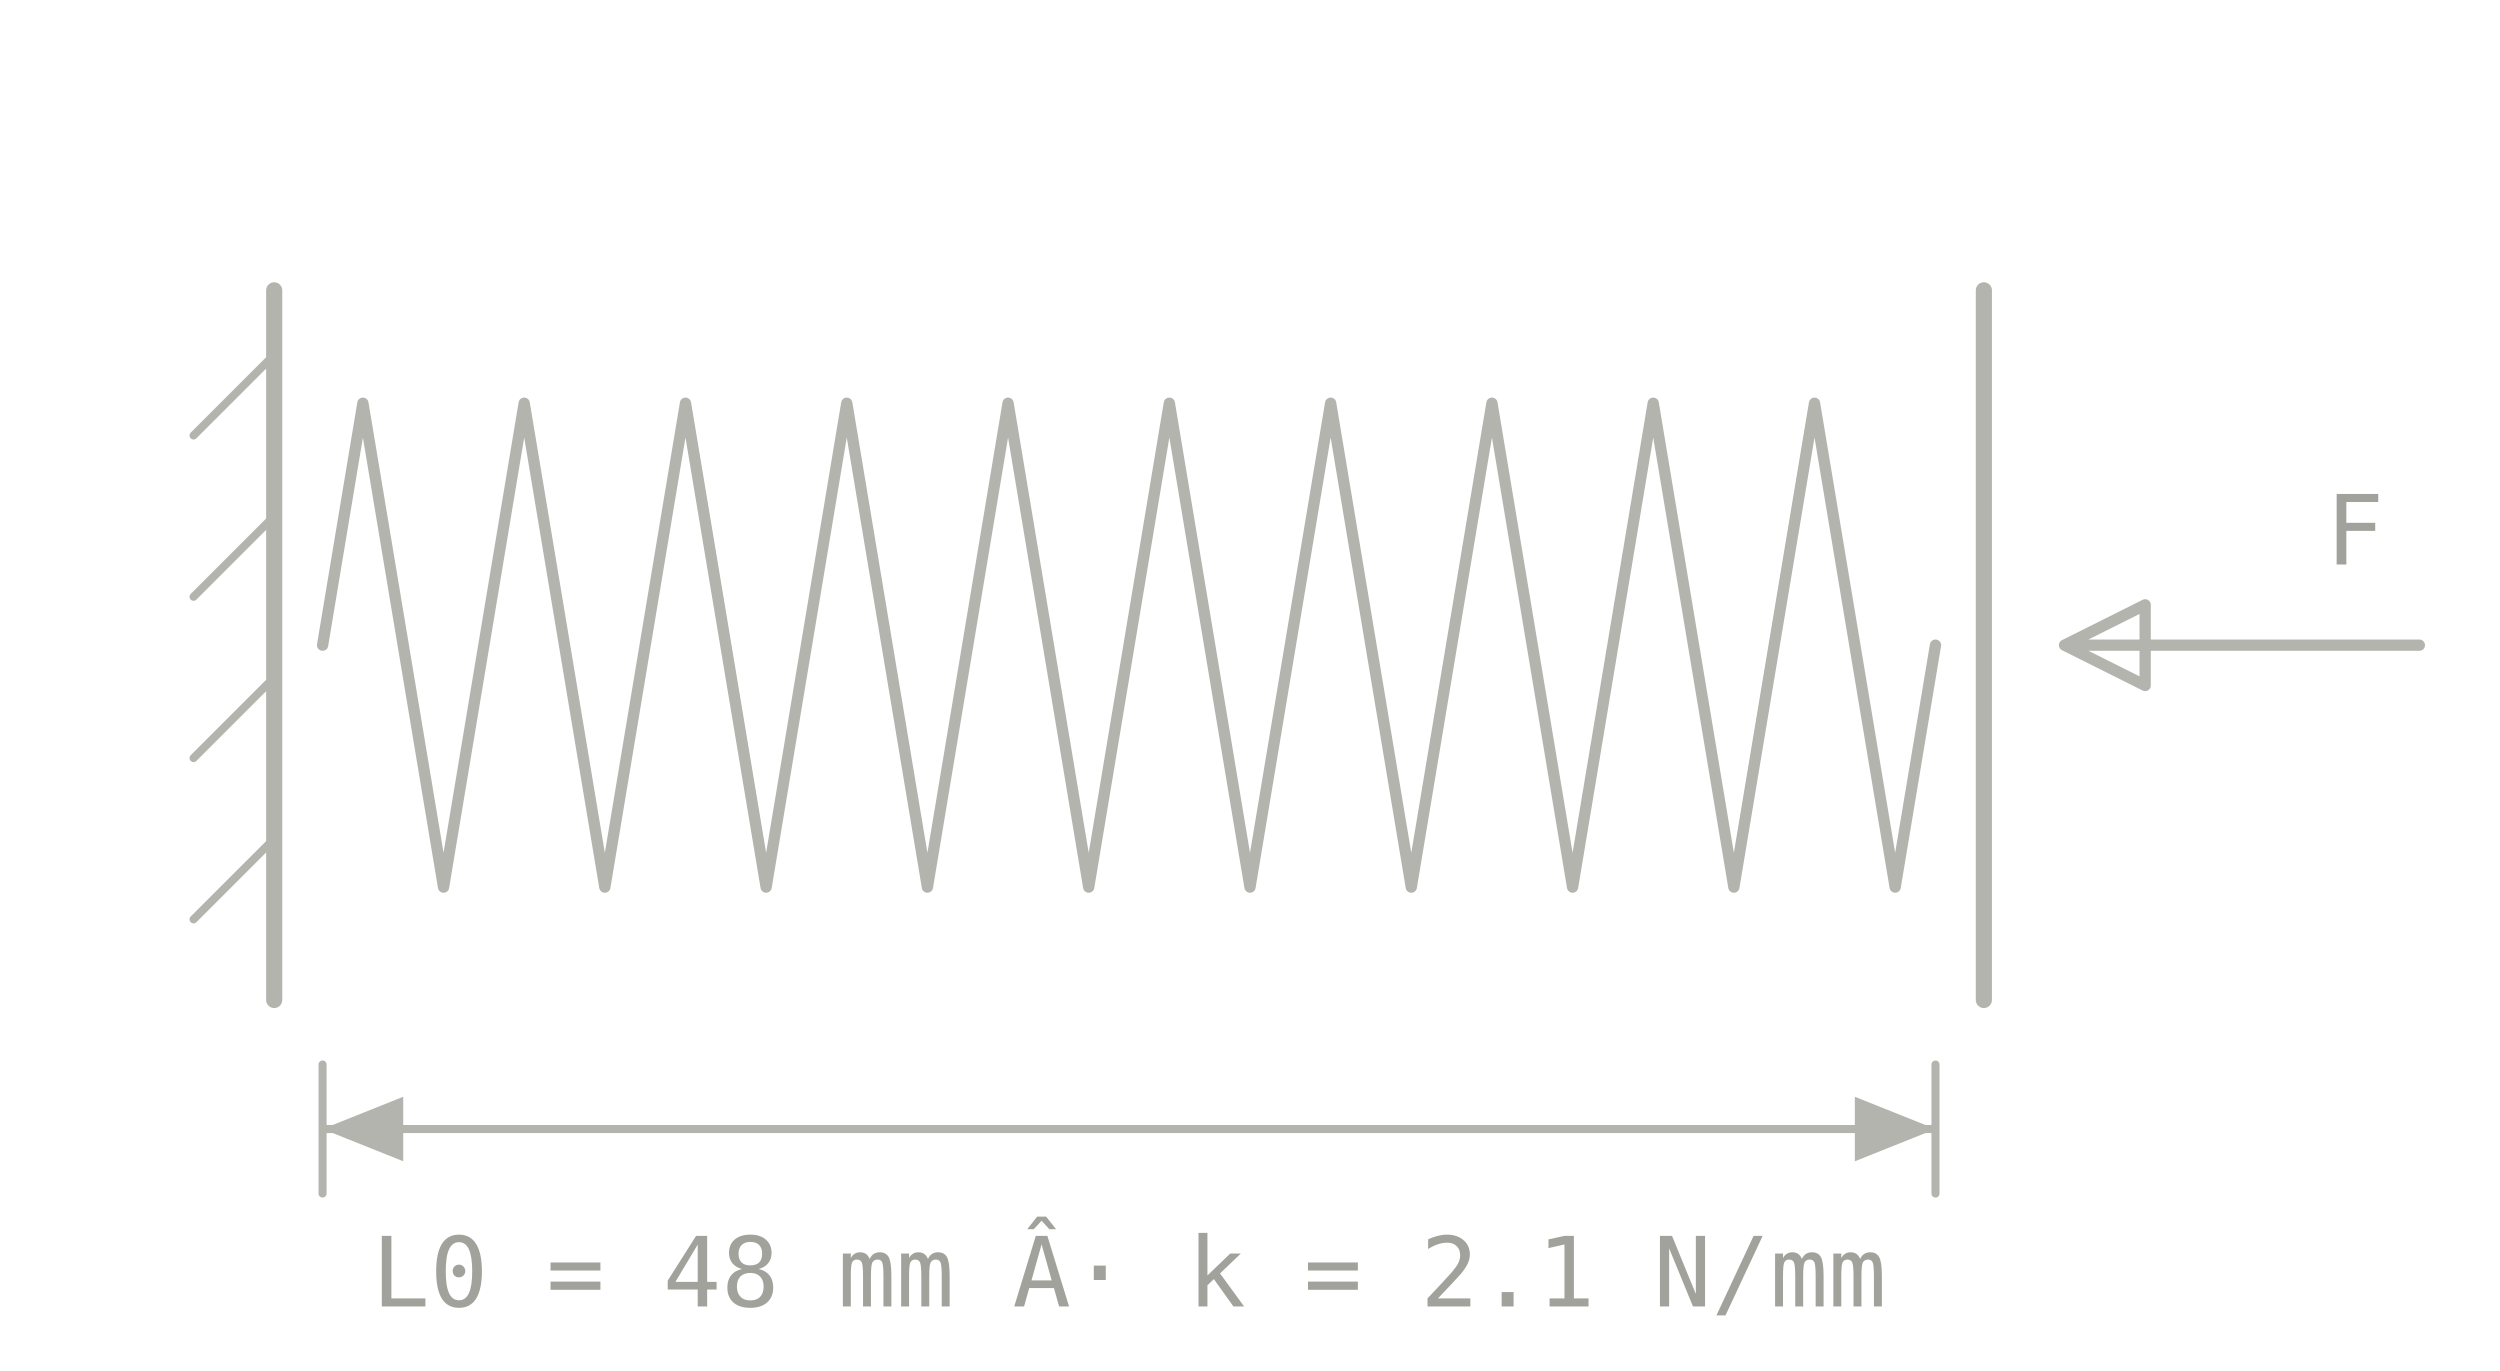
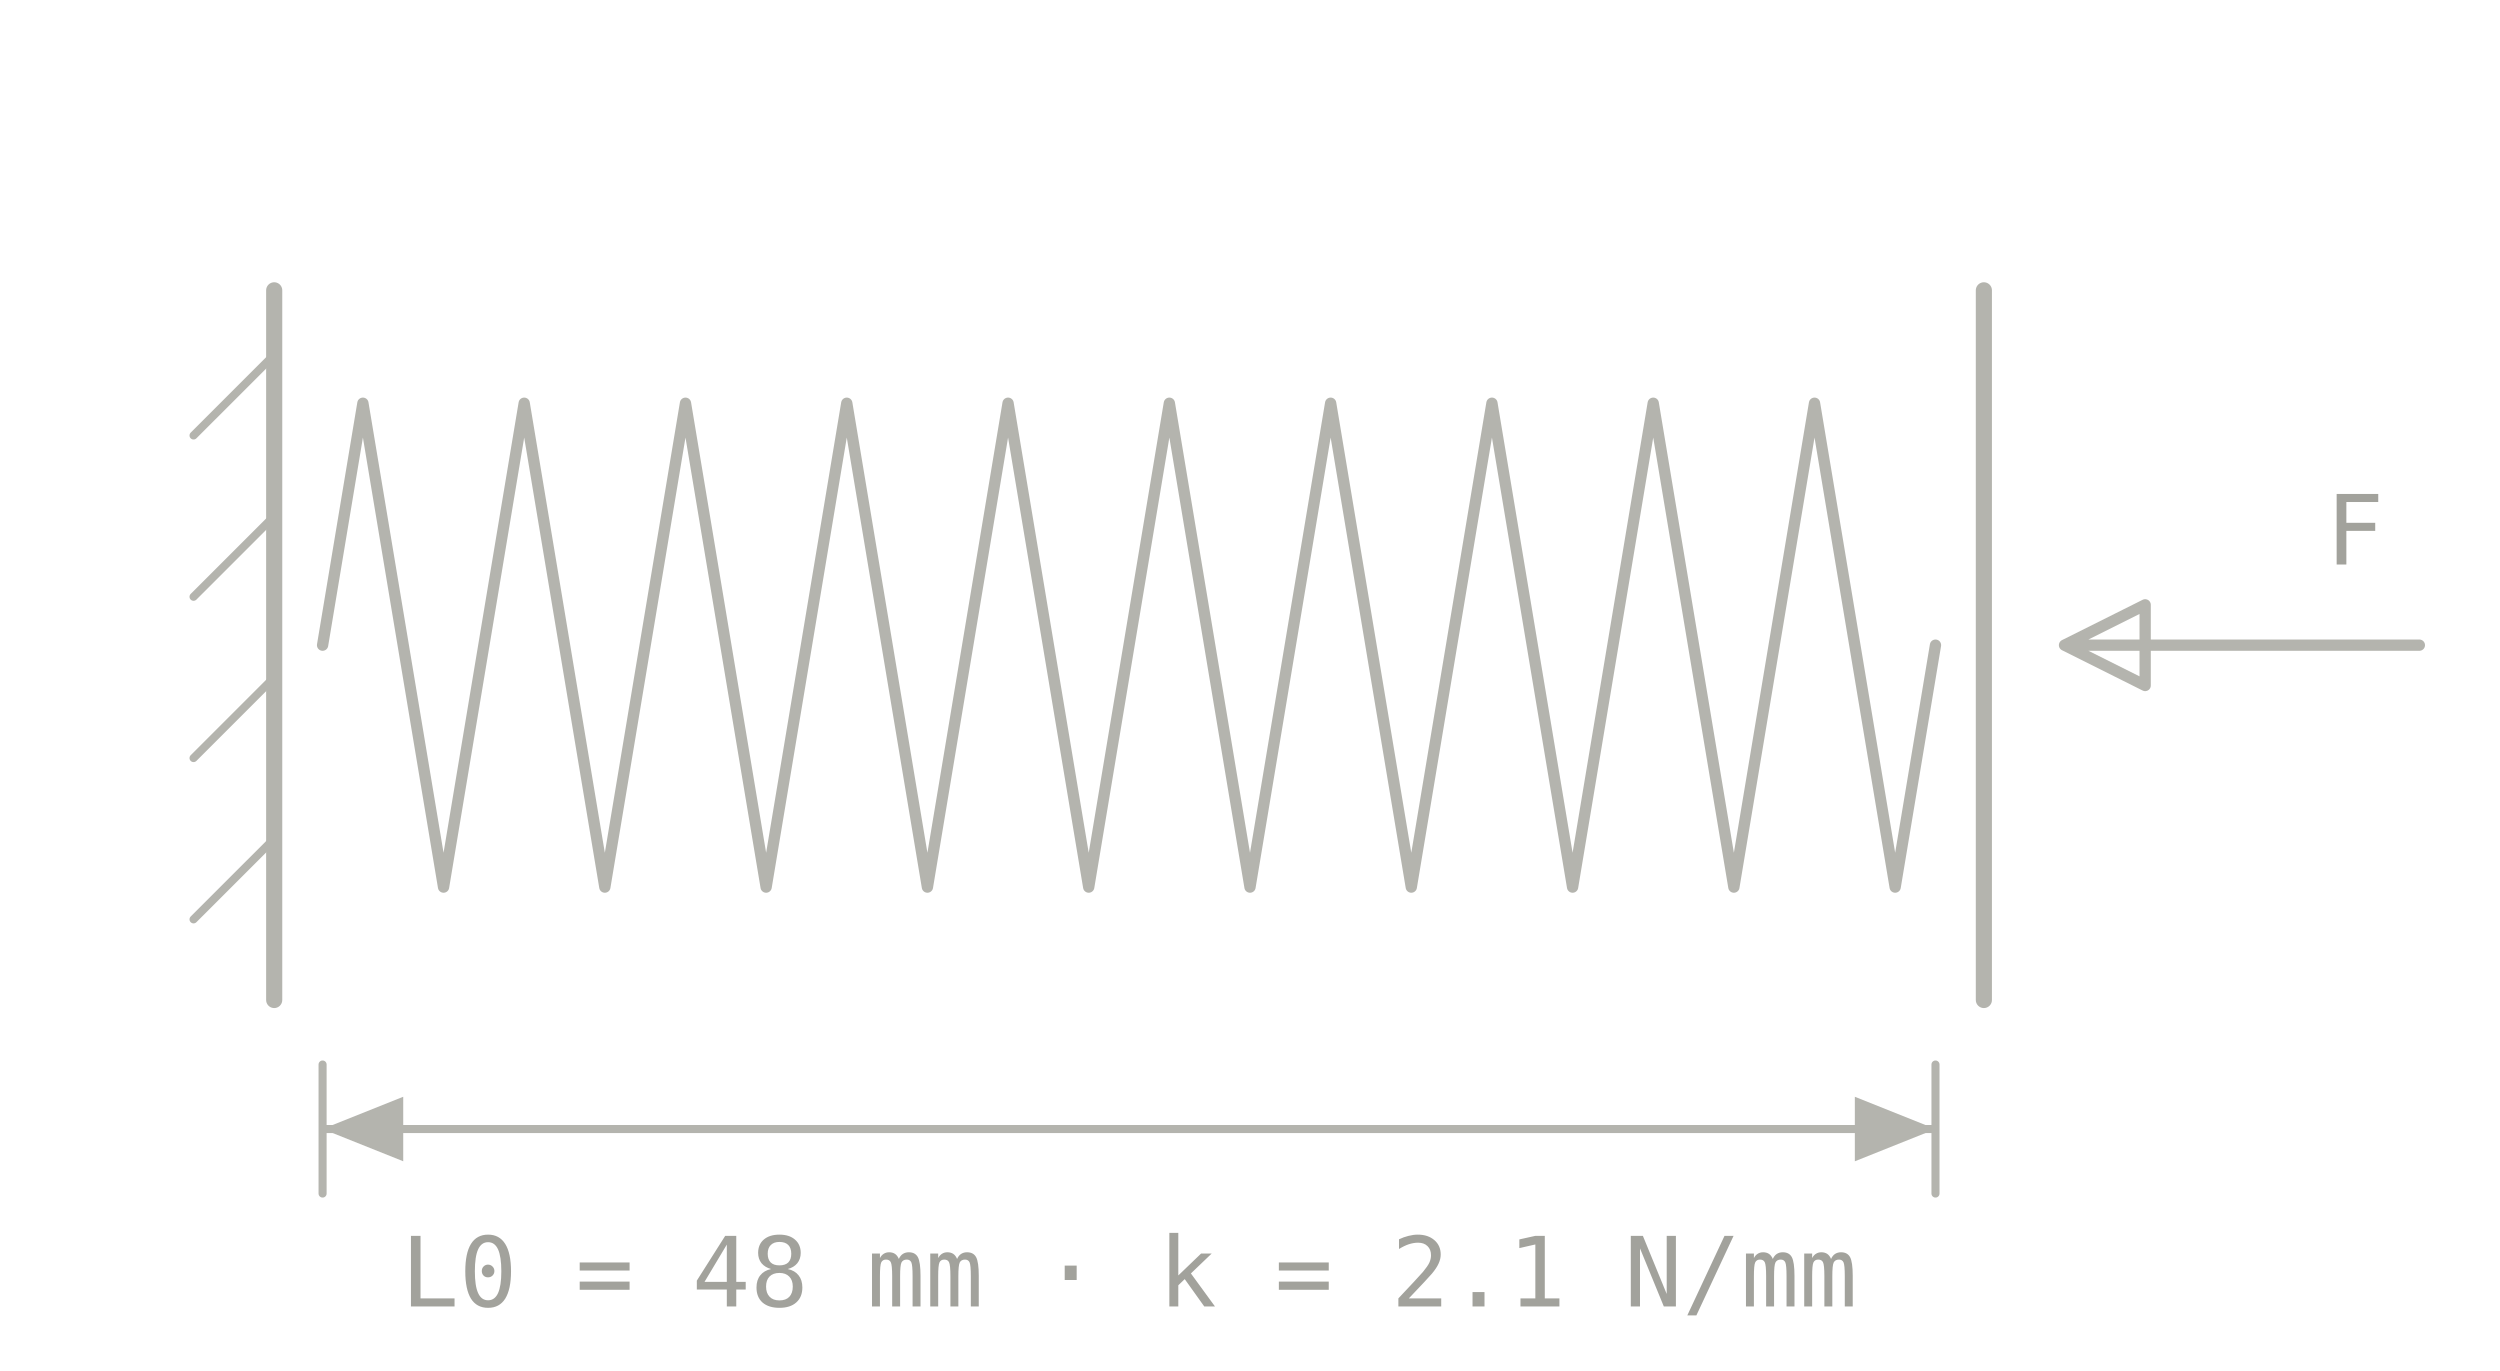
<svg xmlns="http://www.w3.org/2000/svg" viewBox="0 0 310 170" fill="none" stroke="#b4b4ae" stroke-width="1.4" stroke-linecap="round" stroke-linejoin="round">
  <path d="M34 36V124M246 36V124" stroke-width="2" />
  <path d="M34 44l-10 10M34 64l-10 10M34 84l-10 10M34 104l-10 10" stroke-width="1" />
  <path d="M40 80 L45 50 L55 110 L65 50 L75 110 L85 50 L95 110 L105 50 L115 110 L125 50 L135 110 L145 50 L155 110 L165 50 L175 110 L185 50 L195 110 L205 50 L215 110 L225 50 L235 110 L240 80" />
  <path d="M300 80H256M256 80l10 -5v10z" />
  <text x="292" y="70" fill="#a2a29c" stroke="none" font-family="monospace" font-size="12" text-anchor="middle">F</text>
  <path d="M40 140H240M40 132v16M240 132v16" stroke-width="1" />
  <path d="M40 140l10 -4v8zM240 140l-10 -4v8z" fill="#b4b4ae" stroke="none" />
-   <text x="140" y="162" fill="#a2a29c" stroke="none" font-family="monospace" font-size="12" text-anchor="middle">L0 = 48 mm Â· k = 2.1 N/mm</text>
+   <text x="140" y="162" fill="#a2a29c" stroke="none" font-family="monospace" font-size="12" text-anchor="middle">L0 = 48 mm · k = 2.1 N/mm</text>
</svg>
